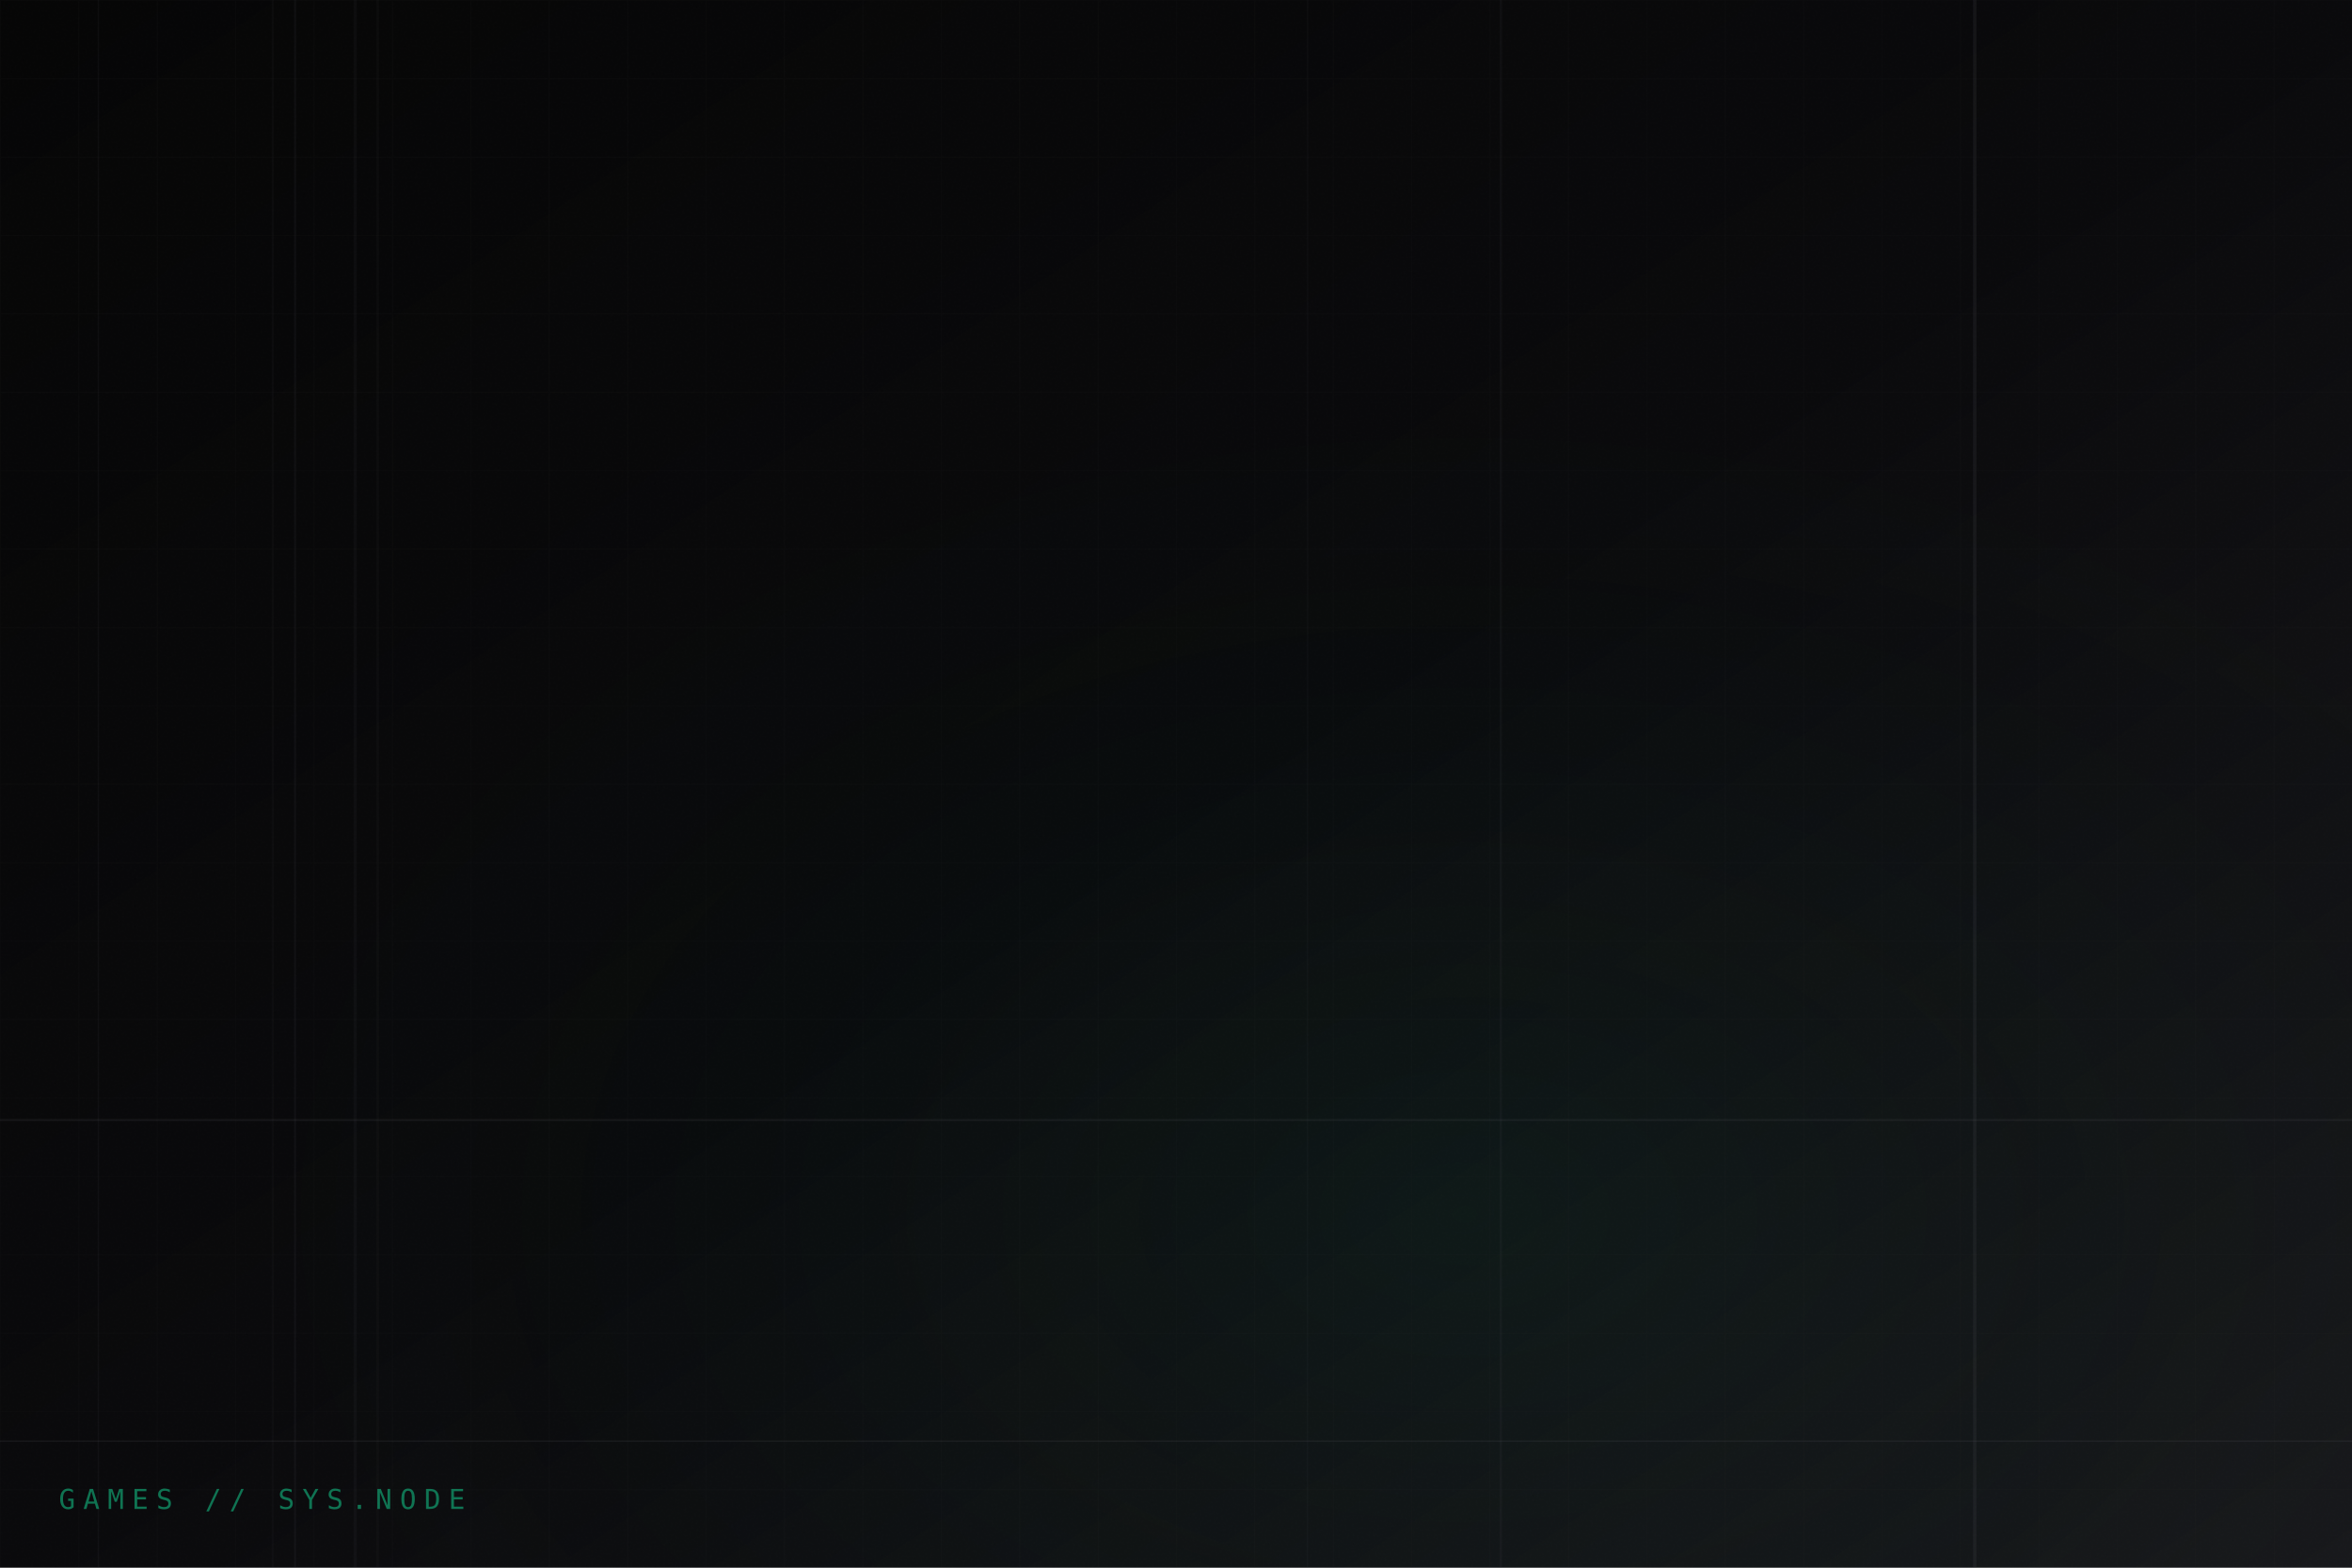
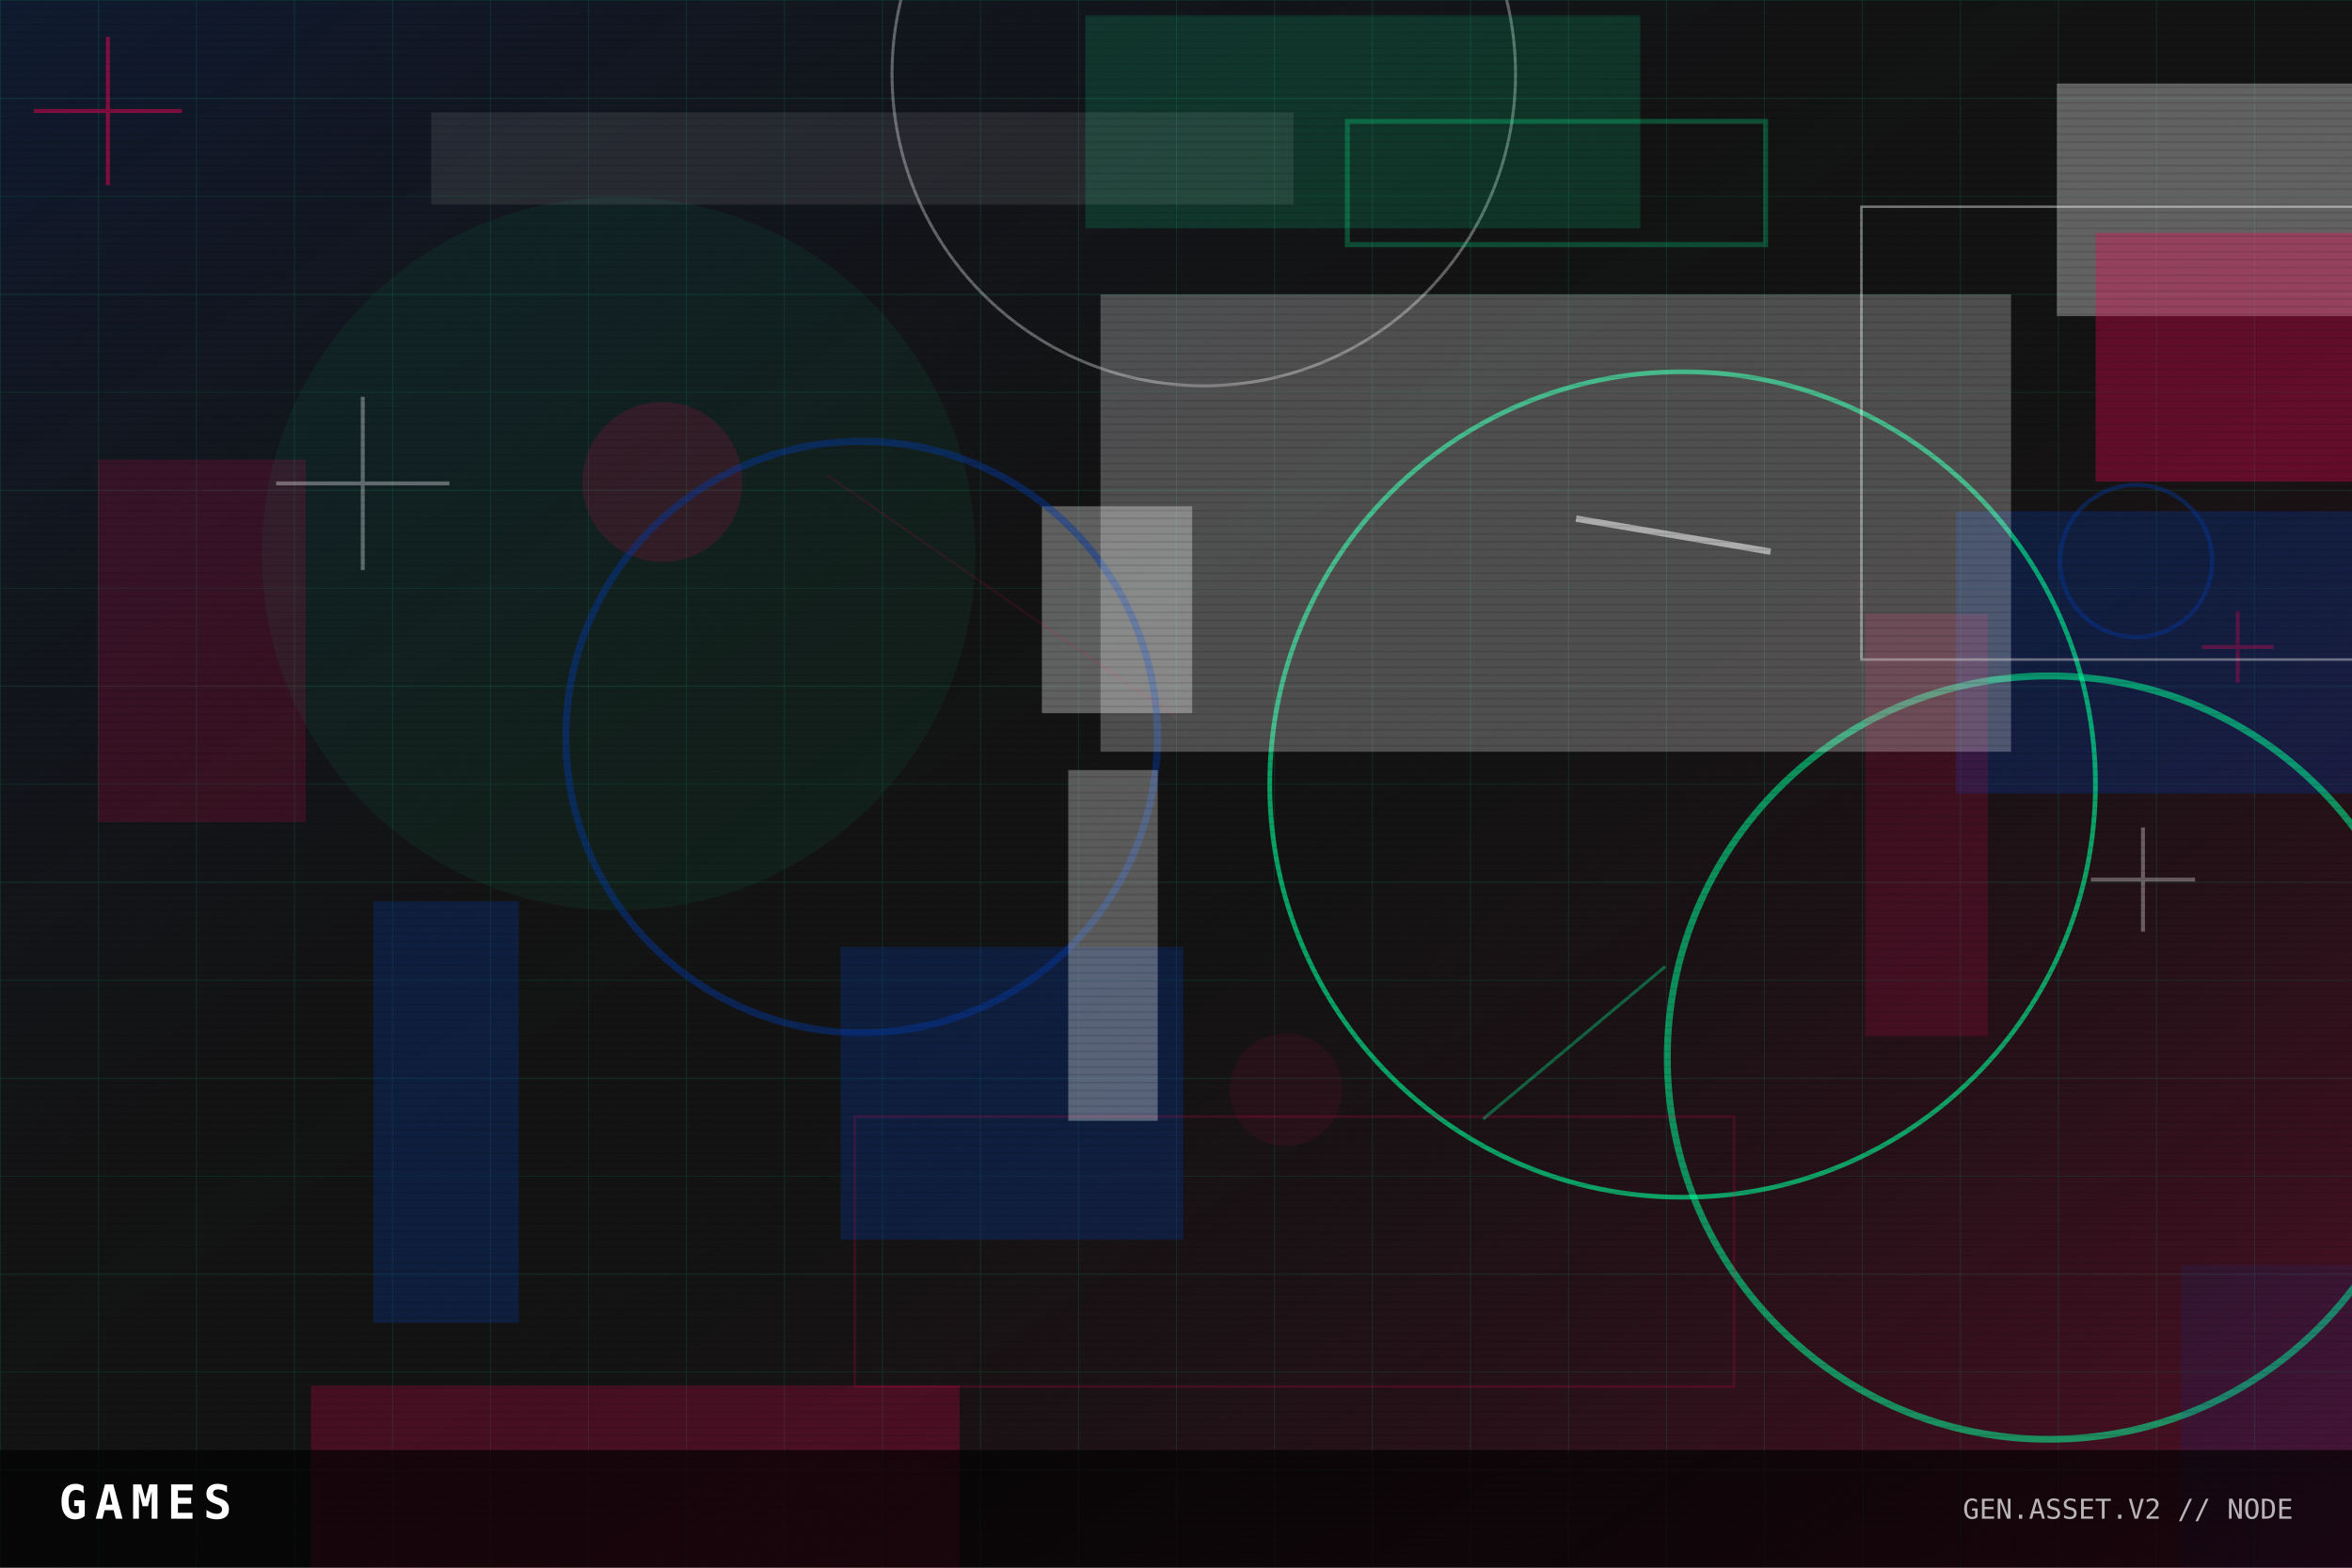
<svg xmlns="http://www.w3.org/2000/svg" width="1200" height="800" viewBox="0 0 1200 800" preserveAspectRatio="xMidYMid slice">
  <defs>
    <filter id="noise-games" x="0%" y="0%" width="100%" height="100%">
-       <feTurbulence type="fractalNoise" baseFrequency="0.837" numOctaves="3" result="noise" />
-       <feColorMatrix type="matrix" values="1 0 0 0 0  0 1 0 0 0  0 0 1 0 0  0 0 0 0.05 0" in="noise" result="coloredNoise" />
+       <feTurbulence type="fractalNoise" baseFrequency="1.193" numOctaves="4" result="noise" />
+       <feColorMatrix type="matrix" values="1 0 0 0 0  0 1 0 0 0  0 0 1 0 0  0 0 0 0.1 0" in="noise" result="coloredNoise" />
      <feComposite operator="in" in="coloredNoise" in2="SourceGraphic" result="composite" />
    </filter>
-     <linearGradient id="grad-main-games" x1="0%" y1="0%" x2="100%" y2="100%">
-       <stop offset="0%" stop-color="#050505" />
-       <stop offset="50%" stop-color="#09090b" />
-       <stop offset="100%" stop-color="#18181b" />
+     <linearGradient id="grad-games" x1="0%" y1="0%" x2="100%" y2="100%">
+       <stop offset="0%" stop-color="#0038A8" stop-opacity="0.2" />
+       <stop offset="50%" stop-color="#121212" stop-opacity="0" />
+       <stop offset="100%" stop-color="#FF0055" stop-opacity="0.3" />
    </linearGradient>
-     <radialGradient id="glow-games" cx="62.168%" cy="77.214%" r="60%">
-       <stop offset="0%" stop-color="#064e3b" stop-opacity="0.15" />
-       <stop offset="100%" stop-color="#050505" stop-opacity="0" />
-     </radialGradient>
-     <pattern id="grid-games" width="40" height="40" patternUnits="userSpaceOnUse">
-       <path d="M 40 0 L 0 0 0 40" fill="none" stroke="#27272a" stroke-width="0.5" stroke-opacity="0.3" />
+     <pattern id="grid-games" width="50" height="50" patternUnits="userSpaceOnUse">
+       <path d="M 50 0 L 0 0 0 50" fill="none" stroke="#00FF99" stroke-width="0.5" stroke-opacity="0.2" />
    </pattern>
  </defs>
-   <rect width="100%" height="100%" fill="url(#grad-main-games)" />
-   <rect width="100%" height="100%" fill="url(#glow-games)" />
-   <rect width="100%" height="100%" fill="url(#grid-games)" opacity="0.5" />
-   <rect x="0" y="71.377%" width="100%" height="1.106" fill="#52525b" opacity="0.145" />
-   <rect x="15.036%" y="0" width="1.54" height="100%" fill="#52525b" opacity="0.089" />
-   <rect x="4.155%" y="0" width="0.639" height="100%" fill="#52525b" opacity="0.103" />
-   <rect x="55.567%" y="0" width="0.638" height="100%" fill="#52525b" opacity="0.077" />
-   <rect x="63.761%" y="0" width="1.219" height="100%" fill="#52525b" opacity="0.086" />
-   <rect x="12.506%" y="0" width="0.961" height="100%" fill="#52525b" opacity="0.11" />
-   <rect x="0" y="91.887%" width="100%" height="0.731" fill="#52525b" opacity="0.168" />
-   <rect x="11.551%" y="0" width="0.984" height="100%" fill="#52525b" opacity="0.07" />
-   <rect x="83.89%" y="0" width="1.704" height="100%" fill="#52525b" opacity="0.154" />
-   <rect x="16.009%" y="0" width="1.268" height="100%" fill="#52525b" opacity="0.057" />
-   <text x="30" y="770" font-family="monospace" font-size="14" fill="#10b981" opacity="0.6" letter-spacing="4">
-             GAMES // SYS.NODE
+   <rect width="100%" height="100%" fill="#121212" />
+   <rect width="100%" height="100%" fill="url(#grad-games)" />
+   <rect width="100%" height="100%" fill="url(#grid-games)" />
+   <line x1="63.061%" y1="71.377%" x2="70.805%" y2="61.649%" stroke="#00FF99" stroke-width="1.601" opacity="0.342" />
+   <rect x="4.155%" y="29.322%" width="8.845%" height="23.116%" fill="#FF0055" opacity="0.156" />
+   <circle cx="28.157%" cy="30.746%" r="4.001%" fill="#FF0055" opacity="0.145" />
+   <rect x="44.299%" y="32.297%" width="6.389%" height="13.196%" fill="#FFFFFF" opacity="0.326" />
+   <circle cx="51.181%" cy="4.725%" r="15.597%" fill="none" stroke="#FFFFFF" stroke-width="1.518" opacity="0.338" />
+   <rect x="83.158%" y="32.609%" width="17.819%" height="18.022%" fill="#0038A8" opacity="0.293" />
+   <rect x="87.452%" y="5.328%" width="39.51%" height="14.835%" fill="#FFFFFF" opacity="0.333" />
+   <circle cx="87.122%" cy="67.463%" r="19.1%" fill="none" stroke="#00FF99" stroke-width="3.502" opacity="0.531" />
+   <rect x="35.739%" y="60.408%" width="14.561%" height="18.683%" fill="#0038A8" opacity="0.288" />
+   <circle cx="71.539%" cy="50.041%" r="20.655%" fill="none" stroke="#00FF99" stroke-width="2.406" opacity="0.605" />
+   <rect x="79.309%" y="39.157%" width="5.214%" height="26.952%" fill="#FF0055" opacity="0.153" />
+   <circle cx="26.301%" cy="35.322%" r="17.849%" fill="#00FF99" opacity="0.051" />
+   <g stroke="#FF0055" stroke-width="2" opacity="0.482">
+     <line x1="17.272" y1="56.637" x2="92.835" y2="56.637" />
+     <line x1="55.054" y1="18.855" x2="55.054" y2="94.419" />
+   </g>
+   <rect x="15.878%" y="57.479%" width="6.182%" height="26.901%" fill="#0038A8" opacity="0.281" />
+   <line x1="67.01%" y1="33.081%" x2="75.28%" y2="35.19%" stroke="#FFFFFF" stroke-width="3.223" opacity="0.525" />
+   <rect x="92.722%" y="80.702%" width="39.115%" height="31.624%" fill="#0038A8" opacity="0.132" />
+   <circle cx="36.636%" cy="47.014%" r="14.799%" fill="none" stroke="#0038A8" stroke-width="3.618" opacity="0.443" />
+   <circle cx="90.821%" cy="35.786%" r="3.806%" fill="none" stroke="#0038A8" stroke-width="2.17" opacity="0.414" />
+   <g stroke="#FFFFFF" stroke-width="2" opacity="0.327">
+     <line x1="1066.796" y1="448.833" x2="1119.944" y2="448.833" />
+     <line x1="1093.37" y1="422.26" x2="1093.37" y2="475.407" />
+   </g>
+   <g stroke="#FFFFFF" stroke-width="2" opacity="0.335">
+     <line x1="140.883" y1="246.697" x2="229.292" y2="246.697" />
+     <line x1="185.088" y1="202.493" x2="185.088" y2="290.902" />
+   </g>
+   <line x1="50.018%" y1="45.759%" x2="35.18%" y2="30.326%" stroke="#FF0055" stroke-width="1.022" opacity="0.122" />
+   <g stroke="#FF0055" stroke-width="2" opacity="0.29">
+     <line x1="1123.428" y1="330.178" x2="1159.965" y2="330.178" />
+     <line x1="1141.697" y1="311.909" x2="1141.697" y2="348.446" />
+   </g>
+   <rect x="46.791%" y="18.782%" width="38.713%" height="29.169%" fill="#FFFFFF" opacity="0.254" />
+   <rect x="89.101%" y="14.851%" width="13.507%" height="15.868%" fill="#FF0055" opacity="0.325" />
+   <rect x="36.346%" y="71.223%" width="37.383%" height="17.232%" fill="none" stroke="#FF0055" stroke-width="1.333" opacity="0.171" />
+   <circle cx="54.672%" cy="69.516%" r="2.819%" fill="#FF0055" opacity="0.071" />
+   <rect x="57.286%" y="7.737%" width="17.782%" height="7.863%" fill="none" stroke="#00FF99" stroke-width="2.519" opacity="0.256" />
+   <rect x="45.419%" y="49.121%" width="3.803%" height="22.377%" fill="#FFFFFF" opacity="0.307" />
+   <rect x="46.147%" y="0.981%" width="23.593%" height="13.588%" fill="#00FF99" opacity="0.144" />
+   <rect x="18.332%" y="7.167%" width="36.665%" height="5.897%" fill="#FFFFFF" opacity="0.086" />
+   <rect x="13.22%" y="88.383%" width="27.579%" height="14.834%" fill="#FF0055" opacity="0.217" />
+   <rect x="79.14%" y="13.184%" width="37.759%" height="28.886%" fill="none" stroke="#FFFFFF" stroke-width="1.257" opacity="0.418" />
+   <rect x="0" y="0" width="100%" height="1" fill="#000" opacity="0.1" />
+   <rect x="0" y="4" width="100%" height="1" fill="#000" opacity="0.1" />
+   <rect x="0" y="8" width="100%" height="1" fill="#000" opacity="0.1" />
+   <rect x="0" y="12" width="100%" height="1" fill="#000" opacity="0.1" />
+   <rect x="0" y="16" width="100%" height="1" fill="#000" opacity="0.1" />
+   <rect x="0" y="20" width="100%" height="1" fill="#000" opacity="0.1" />
+   <rect x="0" y="24" width="100%" height="1" fill="#000" opacity="0.1" />
+   <rect x="0" y="28" width="100%" height="1" fill="#000" opacity="0.1" />
+   <rect x="0" y="32" width="100%" height="1" fill="#000" opacity="0.1" />
+   <rect x="0" y="36" width="100%" height="1" fill="#000" opacity="0.1" />
+   <rect x="0" y="40" width="100%" height="1" fill="#000" opacity="0.1" />
+   <rect x="0" y="44" width="100%" height="1" fill="#000" opacity="0.1" />
+   <rect x="0" y="48" width="100%" height="1" fill="#000" opacity="0.1" />
+   <rect x="0" y="52" width="100%" height="1" fill="#000" opacity="0.1" />
+   <rect x="0" y="56" width="100%" height="1" fill="#000" opacity="0.1" />
+   <rect x="0" y="60" width="100%" height="1" fill="#000" opacity="0.1" />
+   <rect x="0" y="64" width="100%" height="1" fill="#000" opacity="0.1" />
+   <rect x="0" y="68" width="100%" height="1" fill="#000" opacity="0.1" />
+   <rect x="0" y="72" width="100%" height="1" fill="#000" opacity="0.1" />
+   <rect x="0" y="76" width="100%" height="1" fill="#000" opacity="0.1" />
+   <rect x="0" y="80" width="100%" height="1" fill="#000" opacity="0.1" />
+   <rect x="0" y="84" width="100%" height="1" fill="#000" opacity="0.1" />
+   <rect x="0" y="88" width="100%" height="1" fill="#000" opacity="0.1" />
+   <rect x="0" y="92" width="100%" height="1" fill="#000" opacity="0.1" />
+   <rect x="0" y="96" width="100%" height="1" fill="#000" opacity="0.1" />
+   <rect x="0" y="100" width="100%" height="1" fill="#000" opacity="0.1" />
+   <rect x="0" y="104" width="100%" height="1" fill="#000" opacity="0.1" />
+   <rect x="0" y="108" width="100%" height="1" fill="#000" opacity="0.1" />
+   <rect x="0" y="112" width="100%" height="1" fill="#000" opacity="0.1" />
+   <rect x="0" y="116" width="100%" height="1" fill="#000" opacity="0.1" />
+   <rect x="0" y="120" width="100%" height="1" fill="#000" opacity="0.1" />
+   <rect x="0" y="124" width="100%" height="1" fill="#000" opacity="0.1" />
+   <rect x="0" y="128" width="100%" height="1" fill="#000" opacity="0.1" />
+   <rect x="0" y="132" width="100%" height="1" fill="#000" opacity="0.1" />
+   <rect x="0" y="136" width="100%" height="1" fill="#000" opacity="0.1" />
+   <rect x="0" y="140" width="100%" height="1" fill="#000" opacity="0.1" />
+   <rect x="0" y="144" width="100%" height="1" fill="#000" opacity="0.1" />
+   <rect x="0" y="148" width="100%" height="1" fill="#000" opacity="0.1" />
+   <rect x="0" y="152" width="100%" height="1" fill="#000" opacity="0.1" />
+   <rect x="0" y="156" width="100%" height="1" fill="#000" opacity="0.1" />
+   <rect x="0" y="160" width="100%" height="1" fill="#000" opacity="0.1" />
+   <rect x="0" y="164" width="100%" height="1" fill="#000" opacity="0.1" />
+   <rect x="0" y="168" width="100%" height="1" fill="#000" opacity="0.1" />
+   <rect x="0" y="172" width="100%" height="1" fill="#000" opacity="0.1" />
+   <rect x="0" y="176" width="100%" height="1" fill="#000" opacity="0.1" />
+   <rect x="0" y="180" width="100%" height="1" fill="#000" opacity="0.1" />
+   <rect x="0" y="184" width="100%" height="1" fill="#000" opacity="0.1" />
+   <rect x="0" y="188" width="100%" height="1" fill="#000" opacity="0.1" />
+   <rect x="0" y="192" width="100%" height="1" fill="#000" opacity="0.1" />
+   <rect x="0" y="196" width="100%" height="1" fill="#000" opacity="0.1" />
+   <rect x="0" y="200" width="100%" height="1" fill="#000" opacity="0.1" />
+   <rect x="0" y="204" width="100%" height="1" fill="#000" opacity="0.1" />
+   <rect x="0" y="208" width="100%" height="1" fill="#000" opacity="0.1" />
+   <rect x="0" y="212" width="100%" height="1" fill="#000" opacity="0.1" />
+   <rect x="0" y="216" width="100%" height="1" fill="#000" opacity="0.1" />
+   <rect x="0" y="220" width="100%" height="1" fill="#000" opacity="0.1" />
+   <rect x="0" y="224" width="100%" height="1" fill="#000" opacity="0.1" />
+   <rect x="0" y="228" width="100%" height="1" fill="#000" opacity="0.1" />
+   <rect x="0" y="232" width="100%" height="1" fill="#000" opacity="0.1" />
+   <rect x="0" y="236" width="100%" height="1" fill="#000" opacity="0.1" />
+   <rect x="0" y="240" width="100%" height="1" fill="#000" opacity="0.1" />
+   <rect x="0" y="244" width="100%" height="1" fill="#000" opacity="0.1" />
+   <rect x="0" y="248" width="100%" height="1" fill="#000" opacity="0.1" />
+   <rect x="0" y="252" width="100%" height="1" fill="#000" opacity="0.1" />
+   <rect x="0" y="256" width="100%" height="1" fill="#000" opacity="0.1" />
+   <rect x="0" y="260" width="100%" height="1" fill="#000" opacity="0.1" />
+   <rect x="0" y="264" width="100%" height="1" fill="#000" opacity="0.1" />
+   <rect x="0" y="268" width="100%" height="1" fill="#000" opacity="0.1" />
+   <rect x="0" y="272" width="100%" height="1" fill="#000" opacity="0.1" />
+   <rect x="0" y="276" width="100%" height="1" fill="#000" opacity="0.1" />
+   <rect x="0" y="280" width="100%" height="1" fill="#000" opacity="0.1" />
+   <rect x="0" y="284" width="100%" height="1" fill="#000" opacity="0.1" />
+   <rect x="0" y="288" width="100%" height="1" fill="#000" opacity="0.1" />
+   <rect x="0" y="292" width="100%" height="1" fill="#000" opacity="0.1" />
+   <rect x="0" y="296" width="100%" height="1" fill="#000" opacity="0.1" />
+   <rect x="0" y="300" width="100%" height="1" fill="#000" opacity="0.1" />
+   <rect x="0" y="304" width="100%" height="1" fill="#000" opacity="0.1" />
+   <rect x="0" y="308" width="100%" height="1" fill="#000" opacity="0.1" />
+   <rect x="0" y="312" width="100%" height="1" fill="#000" opacity="0.1" />
+   <rect x="0" y="316" width="100%" height="1" fill="#000" opacity="0.1" />
+   <rect x="0" y="320" width="100%" height="1" fill="#000" opacity="0.1" />
+   <rect x="0" y="324" width="100%" height="1" fill="#000" opacity="0.1" />
+   <rect x="0" y="328" width="100%" height="1" fill="#000" opacity="0.1" />
+   <rect x="0" y="332" width="100%" height="1" fill="#000" opacity="0.1" />
+   <rect x="0" y="336" width="100%" height="1" fill="#000" opacity="0.1" />
+   <rect x="0" y="340" width="100%" height="1" fill="#000" opacity="0.1" />
+   <rect x="0" y="344" width="100%" height="1" fill="#000" opacity="0.1" />
+   <rect x="0" y="348" width="100%" height="1" fill="#000" opacity="0.1" />
+   <rect x="0" y="352" width="100%" height="1" fill="#000" opacity="0.1" />
+   <rect x="0" y="356" width="100%" height="1" fill="#000" opacity="0.1" />
+   <rect x="0" y="360" width="100%" height="1" fill="#000" opacity="0.1" />
+   <rect x="0" y="364" width="100%" height="1" fill="#000" opacity="0.1" />
+   <rect x="0" y="368" width="100%" height="1" fill="#000" opacity="0.1" />
+   <rect x="0" y="372" width="100%" height="1" fill="#000" opacity="0.1" />
+   <rect x="0" y="376" width="100%" height="1" fill="#000" opacity="0.1" />
+   <rect x="0" y="380" width="100%" height="1" fill="#000" opacity="0.1" />
+   <rect x="0" y="384" width="100%" height="1" fill="#000" opacity="0.1" />
+   <rect x="0" y="388" width="100%" height="1" fill="#000" opacity="0.1" />
+   <rect x="0" y="392" width="100%" height="1" fill="#000" opacity="0.1" />
+   <rect x="0" y="396" width="100%" height="1" fill="#000" opacity="0.1" />
+   <rect x="0" y="400" width="100%" height="1" fill="#000" opacity="0.1" />
+   <rect x="0" y="404" width="100%" height="1" fill="#000" opacity="0.1" />
+   <rect x="0" y="408" width="100%" height="1" fill="#000" opacity="0.1" />
+   <rect x="0" y="412" width="100%" height="1" fill="#000" opacity="0.1" />
+   <rect x="0" y="416" width="100%" height="1" fill="#000" opacity="0.1" />
+   <rect x="0" y="420" width="100%" height="1" fill="#000" opacity="0.1" />
+   <rect x="0" y="424" width="100%" height="1" fill="#000" opacity="0.1" />
+   <rect x="0" y="428" width="100%" height="1" fill="#000" opacity="0.1" />
+   <rect x="0" y="432" width="100%" height="1" fill="#000" opacity="0.1" />
+   <rect x="0" y="436" width="100%" height="1" fill="#000" opacity="0.1" />
+   <rect x="0" y="440" width="100%" height="1" fill="#000" opacity="0.1" />
+   <rect x="0" y="444" width="100%" height="1" fill="#000" opacity="0.1" />
+   <rect x="0" y="448" width="100%" height="1" fill="#000" opacity="0.1" />
+   <rect x="0" y="452" width="100%" height="1" fill="#000" opacity="0.1" />
+   <rect x="0" y="456" width="100%" height="1" fill="#000" opacity="0.1" />
+   <rect x="0" y="460" width="100%" height="1" fill="#000" opacity="0.1" />
+   <rect x="0" y="464" width="100%" height="1" fill="#000" opacity="0.1" />
+   <rect x="0" y="468" width="100%" height="1" fill="#000" opacity="0.1" />
+   <rect x="0" y="472" width="100%" height="1" fill="#000" opacity="0.1" />
+   <rect x="0" y="476" width="100%" height="1" fill="#000" opacity="0.1" />
+   <rect x="0" y="480" width="100%" height="1" fill="#000" opacity="0.1" />
+   <rect x="0" y="484" width="100%" height="1" fill="#000" opacity="0.1" />
+   <rect x="0" y="488" width="100%" height="1" fill="#000" opacity="0.1" />
+   <rect x="0" y="492" width="100%" height="1" fill="#000" opacity="0.1" />
+   <rect x="0" y="496" width="100%" height="1" fill="#000" opacity="0.1" />
+   <rect x="0" y="500" width="100%" height="1" fill="#000" opacity="0.1" />
+   <rect x="0" y="504" width="100%" height="1" fill="#000" opacity="0.1" />
+   <rect x="0" y="508" width="100%" height="1" fill="#000" opacity="0.1" />
+   <rect x="0" y="512" width="100%" height="1" fill="#000" opacity="0.1" />
+   <rect x="0" y="516" width="100%" height="1" fill="#000" opacity="0.1" />
+   <rect x="0" y="520" width="100%" height="1" fill="#000" opacity="0.1" />
+   <rect x="0" y="524" width="100%" height="1" fill="#000" opacity="0.1" />
+   <rect x="0" y="528" width="100%" height="1" fill="#000" opacity="0.1" />
+   <rect x="0" y="532" width="100%" height="1" fill="#000" opacity="0.1" />
+   <rect x="0" y="536" width="100%" height="1" fill="#000" opacity="0.1" />
+   <rect x="0" y="540" width="100%" height="1" fill="#000" opacity="0.1" />
+   <rect x="0" y="544" width="100%" height="1" fill="#000" opacity="0.1" />
+   <rect x="0" y="548" width="100%" height="1" fill="#000" opacity="0.1" />
+   <rect x="0" y="552" width="100%" height="1" fill="#000" opacity="0.1" />
+   <rect x="0" y="556" width="100%" height="1" fill="#000" opacity="0.1" />
+   <rect x="0" y="560" width="100%" height="1" fill="#000" opacity="0.1" />
+   <rect x="0" y="564" width="100%" height="1" fill="#000" opacity="0.1" />
+   <rect x="0" y="568" width="100%" height="1" fill="#000" opacity="0.1" />
+   <rect x="0" y="572" width="100%" height="1" fill="#000" opacity="0.1" />
+   <rect x="0" y="576" width="100%" height="1" fill="#000" opacity="0.1" />
+   <rect x="0" y="580" width="100%" height="1" fill="#000" opacity="0.1" />
+   <rect x="0" y="584" width="100%" height="1" fill="#000" opacity="0.1" />
+   <rect x="0" y="588" width="100%" height="1" fill="#000" opacity="0.1" />
+   <rect x="0" y="592" width="100%" height="1" fill="#000" opacity="0.1" />
+   <rect x="0" y="596" width="100%" height="1" fill="#000" opacity="0.1" />
+   <rect x="0" y="600" width="100%" height="1" fill="#000" opacity="0.1" />
+   <rect x="0" y="604" width="100%" height="1" fill="#000" opacity="0.1" />
+   <rect x="0" y="608" width="100%" height="1" fill="#000" opacity="0.1" />
+   <rect x="0" y="612" width="100%" height="1" fill="#000" opacity="0.1" />
+   <rect x="0" y="616" width="100%" height="1" fill="#000" opacity="0.1" />
+   <rect x="0" y="620" width="100%" height="1" fill="#000" opacity="0.1" />
+   <rect x="0" y="624" width="100%" height="1" fill="#000" opacity="0.1" />
+   <rect x="0" y="628" width="100%" height="1" fill="#000" opacity="0.1" />
+   <rect x="0" y="632" width="100%" height="1" fill="#000" opacity="0.1" />
+   <rect x="0" y="636" width="100%" height="1" fill="#000" opacity="0.1" />
+   <rect x="0" y="640" width="100%" height="1" fill="#000" opacity="0.1" />
+   <rect x="0" y="644" width="100%" height="1" fill="#000" opacity="0.1" />
+   <rect x="0" y="648" width="100%" height="1" fill="#000" opacity="0.1" />
+   <rect x="0" y="652" width="100%" height="1" fill="#000" opacity="0.1" />
+   <rect x="0" y="656" width="100%" height="1" fill="#000" opacity="0.1" />
+   <rect x="0" y="660" width="100%" height="1" fill="#000" opacity="0.1" />
+   <rect x="0" y="664" width="100%" height="1" fill="#000" opacity="0.1" />
+   <rect x="0" y="668" width="100%" height="1" fill="#000" opacity="0.1" />
+   <rect x="0" y="672" width="100%" height="1" fill="#000" opacity="0.1" />
+   <rect x="0" y="676" width="100%" height="1" fill="#000" opacity="0.1" />
+   <rect x="0" y="680" width="100%" height="1" fill="#000" opacity="0.1" />
+   <rect x="0" y="684" width="100%" height="1" fill="#000" opacity="0.1" />
+   <rect x="0" y="688" width="100%" height="1" fill="#000" opacity="0.1" />
+   <rect x="0" y="692" width="100%" height="1" fill="#000" opacity="0.1" />
+   <rect x="0" y="696" width="100%" height="1" fill="#000" opacity="0.1" />
+   <rect x="0" y="700" width="100%" height="1" fill="#000" opacity="0.1" />
+   <rect x="0" y="704" width="100%" height="1" fill="#000" opacity="0.1" />
+   <rect x="0" y="708" width="100%" height="1" fill="#000" opacity="0.1" />
+   <rect x="0" y="712" width="100%" height="1" fill="#000" opacity="0.1" />
+   <rect x="0" y="716" width="100%" height="1" fill="#000" opacity="0.1" />
+   <rect x="0" y="720" width="100%" height="1" fill="#000" opacity="0.1" />
+   <rect x="0" y="724" width="100%" height="1" fill="#000" opacity="0.1" />
+   <rect x="0" y="728" width="100%" height="1" fill="#000" opacity="0.1" />
+   <rect x="0" y="732" width="100%" height="1" fill="#000" opacity="0.1" />
+   <rect x="0" y="736" width="100%" height="1" fill="#000" opacity="0.1" />
+   <rect x="0" y="740" width="100%" height="1" fill="#000" opacity="0.1" />
+   <rect x="0" y="744" width="100%" height="1" fill="#000" opacity="0.1" />
+   <rect x="0" y="748" width="100%" height="1" fill="#000" opacity="0.1" />
+   <rect x="0" y="752" width="100%" height="1" fill="#000" opacity="0.1" />
+   <rect x="0" y="756" width="100%" height="1" fill="#000" opacity="0.1" />
+   <rect x="0" y="760" width="100%" height="1" fill="#000" opacity="0.1" />
+   <rect x="0" y="764" width="100%" height="1" fill="#000" opacity="0.1" />
+   <rect x="0" y="768" width="100%" height="1" fill="#000" opacity="0.1" />
+   <rect x="0" y="772" width="100%" height="1" fill="#000" opacity="0.1" />
+   <rect x="0" y="776" width="100%" height="1" fill="#000" opacity="0.1" />
+   <rect x="0" y="780" width="100%" height="1" fill="#000" opacity="0.1" />
+   <rect x="0" y="784" width="100%" height="1" fill="#000" opacity="0.1" />
+   <rect x="0" y="788" width="100%" height="1" fill="#000" opacity="0.1" />
+   <rect x="0" y="792" width="100%" height="1" fill="#000" opacity="0.1" />
+   <rect x="0" y="796" width="100%" height="1" fill="#000" opacity="0.1" />
+   <rect x="0" y="740" width="100%" height="60" fill="#000" opacity="0.7" />
+   <text x="30" y="775" font-family="monospace" font-weight="bold" font-size="24" fill="#FFFFFF" letter-spacing="4">
+             GAMES
        </text>
-   <rect width="100%" height="100%" filter="url(#noise-games)" opacity="0.3" pointer-events="none" />
+   <text x="1170" y="775" text-anchor="end" font-family="monospace" font-size="14" fill="#FFFFFF" opacity="0.7">
+             GEN.ASSET.V2 // NODE
+         </text>
+   <rect width="100%" height="100%" filter="url(#noise-games)" opacity="0.15" pointer-events="none" />
</svg>
